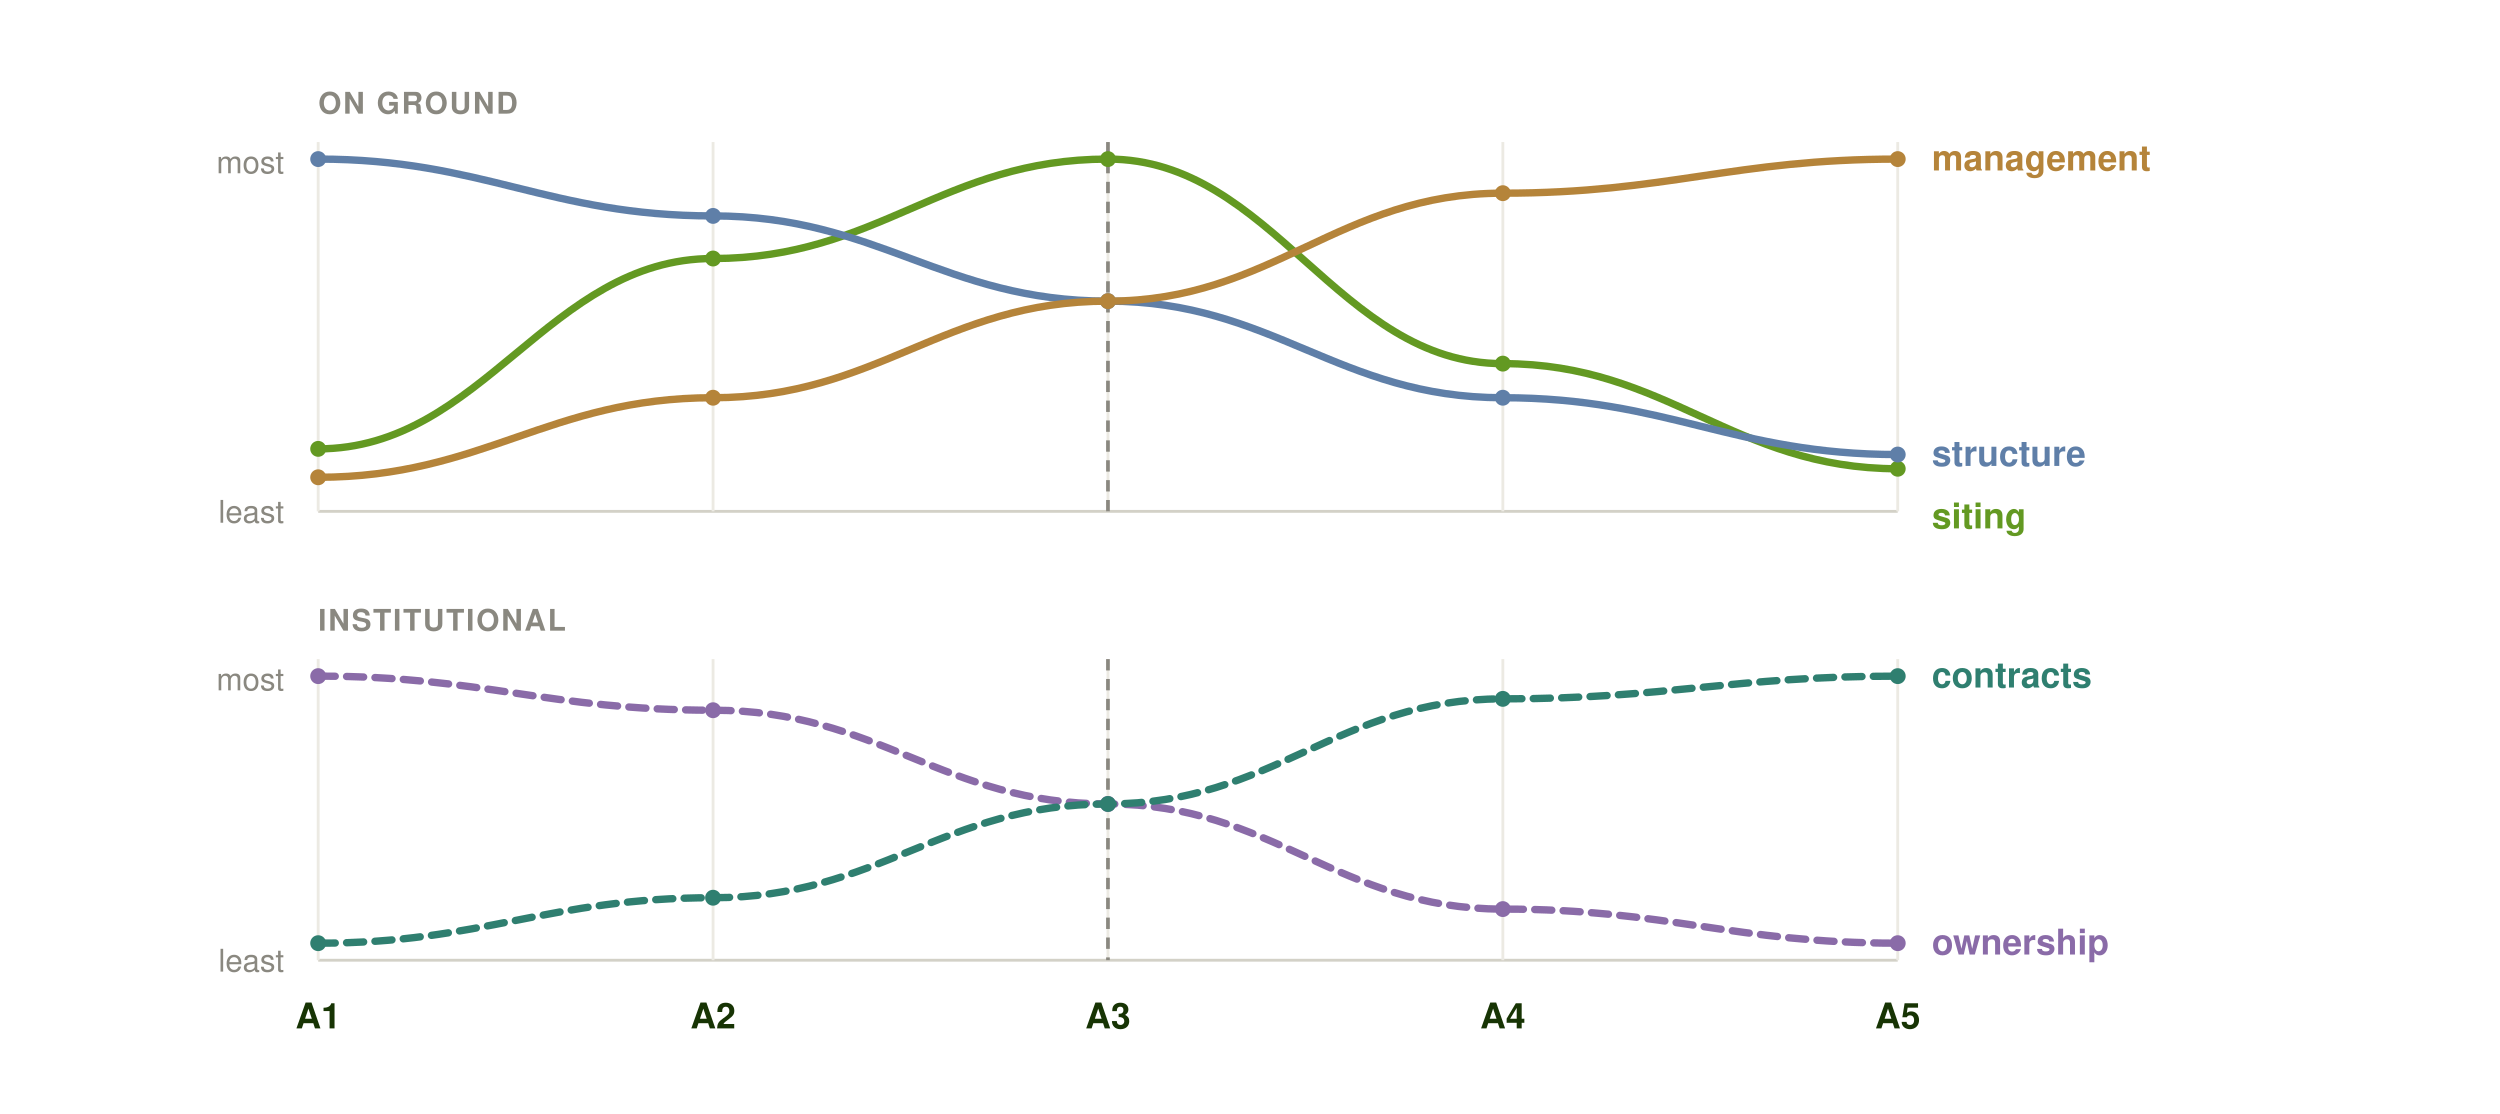
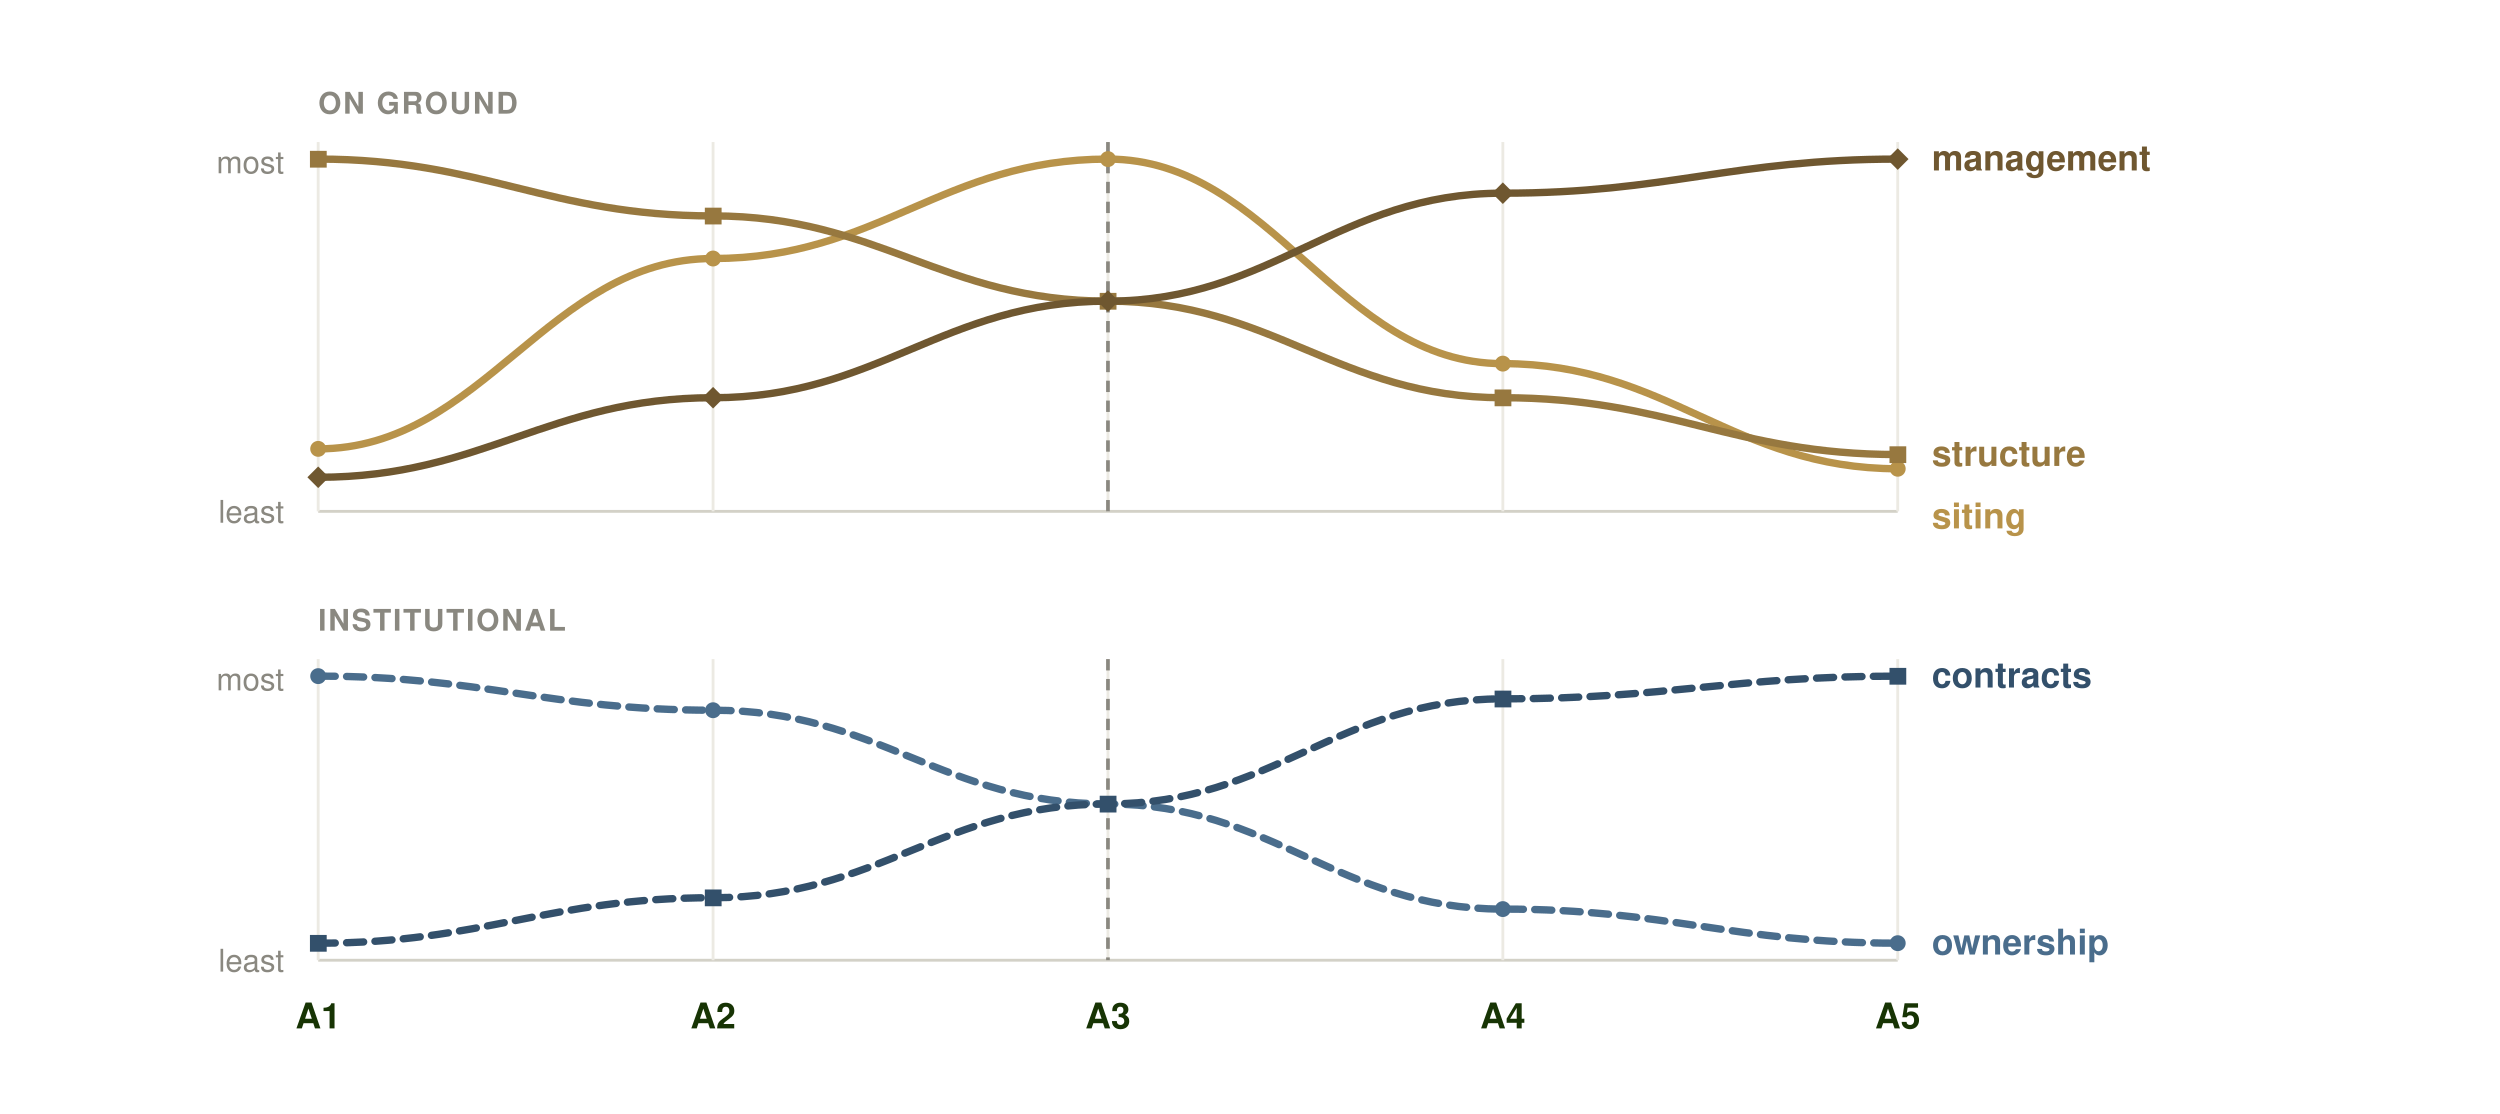
<svg xmlns="http://www.w3.org/2000/svg" width="880" height="392" viewBox="0 0 880 392" role="img">
  <style>
text{font-family:ui-sans-serif,system-ui,-apple-system,"Segoe UI",Helvetica,Arial,sans-serif}
.ax{font-size:11px;fill:#8a8880}
.zl{font-size:12.5px;font-weight:600;fill:#173404}
.cl{font-size:12.5px;font-weight:600}
.nt{font-size:11px;fill:#8a8880}
.eb{font-size:10.5px;font-weight:700;fill:#8a8880;letter-spacing:.06em}
</style>
  <text class="eb" x="112" y="40">ON GROUND</text>
  <line x1="112" y1="180" x2="668" y2="180" stroke="#d3d1c7" stroke-width="1" />
  <text class="ax" x="100" y="61" text-anchor="end">most</text>
  <text class="ax" x="100" y="184" text-anchor="end">least</text>
  <line x1="112" y1="50" x2="112" y2="180" stroke="#eceae3" stroke-width="1" />
  <line x1="251" y1="50" x2="251" y2="180" stroke="#eceae3" stroke-width="1" />
  <line x1="390" y1="50" x2="390" y2="180" stroke="#eceae3" stroke-width="1" />
  <line x1="529" y1="50" x2="529" y2="180" stroke="#eceae3" stroke-width="1" />
  <line x1="668" y1="50" x2="668" y2="180" stroke="#eceae3" stroke-width="1" />
  <line x1="390" y1="50" x2="390" y2="180" stroke="#8a8880" stroke-width="1.3" stroke-dasharray="4 3" />
-   <path d="M112,158 C170,158 193,91 251,91 C309,91 332,56 390,56 C448,56 471,128 529,128 C587,128 610,165 668,165" fill="none" stroke="#639922" stroke-width="2.6" stroke-linecap="round" />
-   <circle cx="112" cy="158" r="2.8" fill="#639922" />
-   <circle cx="251" cy="91" r="2.8" fill="#639922" />
-   <circle cx="390" cy="56" r="2.8" fill="#639922" />
-   <circle cx="529" cy="128" r="2.8" fill="#639922" />
-   <circle cx="668" cy="165" r="2.8" fill="#639922" />
-   <path d="M112,56 C170,56 193,76 251,76 C309,76 332,106 390,106 C448,106 471,140 529,140 C587,140 610,160 668,160" fill="none" stroke="#5f7fa8" stroke-width="2.6" stroke-linecap="round" />
-   <circle cx="112" cy="56" r="2.8" fill="#5f7fa8" />
-   <circle cx="251" cy="76" r="2.8" fill="#5f7fa8" />
-   <circle cx="390" cy="106" r="2.8" fill="#5f7fa8" />
-   <circle cx="529" cy="140" r="2.8" fill="#5f7fa8" />
-   <circle cx="668" cy="160" r="2.8" fill="#5f7fa8" />
-   <path d="M112,168 C170,168 193,140 251,140 C309,140 332,106 390,106 C448,106 471,68 529,68 C587,68 610,56 668,56" fill="none" stroke="#b5843a" stroke-width="2.6" stroke-linecap="round" />
-   <circle cx="112" cy="168" r="2.8" fill="#b5843a" />
-   <circle cx="251" cy="140" r="2.8" fill="#b5843a" />
-   <circle cx="390" cy="106" r="2.8" fill="#b5843a" />
-   <circle cx="529" cy="68" r="2.8" fill="#b5843a" />
-   <circle cx="668" cy="56" r="2.8" fill="#b5843a" />
-   <text class="cl" x="680" y="60" fill="#b5843a">management</text>
-   <text class="cl" x="680" y="164" fill="#5f7fa8">structure</text>
-   <text class="cl" x="680" y="186" fill="#639922">siting</text>
+   <path d="M112,158 C170,158 193,91 251,91 C309,91 332,56 390,56 C448,56 471,128 529,128 C587,128 610,165 668,165" fill="none" stroke="#b8934a" stroke-width="2.6" stroke-linecap="round" />
+   <circle cx="112" cy="158" r="2.8" fill="#b8934a" />
+   <circle cx="251" cy="91" r="2.8" fill="#b8934a" />
+   <circle cx="390" cy="56" r="2.8" fill="#b8934a" />
+   <circle cx="529" cy="128" r="2.8" fill="#b8934a" />
+   <circle cx="668" cy="165" r="2.8" fill="#b8934a" />
+   <path d="M112,56 C170,56 193,76 251,76 C309,76 332,106 390,106 C448,106 471,140 529,140 C587,140 610,160 668,160" fill="none" stroke="#97783f" stroke-width="2.6" stroke-linecap="round" />
+   <rect x="109.1" y="53.1" width="5.9" height="5.9" fill="#97783f" />
+   <rect x="248.1" y="73.1" width="5.9" height="5.9" fill="#97783f" />
+   <rect x="387.1" y="103.1" width="5.9" height="5.9" fill="#97783f" />
+   <rect x="526.1" y="137.1" width="5.9" height="5.9" fill="#97783f" />
+   <rect x="665.1" y="157.1" width="5.9" height="5.9" fill="#97783f" />
+   <path d="M112,168 C170,168 193,140 251,140 C309,140 332,106 390,106 C448,106 471,68 529,68 C587,68 610,56 668,56" fill="none" stroke="#6f5730" stroke-width="2.6" stroke-linecap="round" />
+   <path d="M112.0,164.2 L115.8,168.0 L112.0,171.8 L108.2,168.0 z" fill="#6f5730" />
+   <path d="M251.0,136.2 L254.8,140.0 L251.0,143.8 L247.2,140.0 z" fill="#6f5730" />
+   <path d="M390.0,102.2 L393.8,106.0 L390.0,109.8 L386.2,106.0 z" fill="#6f5730" />
+   <path d="M529.0,64.2 L532.8,68.0 L529.0,71.8 L525.2,68.0 z" fill="#6f5730" />
+   <path d="M668.0,52.2 L671.8,56.0 L668.0,59.8 L664.2,56.0 z" fill="#6f5730" />
+   <text class="cl" x="680" y="60" fill="#6f5730">management</text>
+   <text class="cl" x="680" y="164" fill="#97783f">structure</text>
+   <text class="cl" x="680" y="186" fill="#b8934a">siting</text>
  <text class="eb" x="112" y="222">INSTITUTIONAL</text>
  <line x1="112" y1="338" x2="668" y2="338" stroke="#d3d1c7" stroke-width="1" />
  <text class="ax" x="100" y="243" text-anchor="end">most</text>
  <text class="ax" x="100" y="342" text-anchor="end">least</text>
  <line x1="112" y1="232" x2="112" y2="338" stroke="#eceae3" stroke-width="1" />
  <line x1="251" y1="232" x2="251" y2="338" stroke="#eceae3" stroke-width="1" />
  <line x1="390" y1="232" x2="390" y2="338" stroke="#eceae3" stroke-width="1" />
  <line x1="529" y1="232" x2="529" y2="338" stroke="#eceae3" stroke-width="1" />
  <line x1="668" y1="232" x2="668" y2="338" stroke="#eceae3" stroke-width="1" />
  <line x1="390" y1="232" x2="390" y2="338" stroke="#8a8880" stroke-width="1.3" stroke-dasharray="4 3" />
-   <path d="M112,238 C170,238 193,250 251,250 C309,250 332,283 390,283 C448,283 471,320 529,320 C587,320 610,332 668,332" fill="none" stroke="#8a6ba8" stroke-width="2.6" stroke-linecap="round" stroke-dasharray="6 4" />
-   <circle cx="112" cy="238" r="2.8" fill="#8a6ba8" />
-   <circle cx="251" cy="250" r="2.8" fill="#8a6ba8" />
-   <circle cx="390" cy="283" r="2.8" fill="#8a6ba8" />
-   <circle cx="529" cy="320" r="2.8" fill="#8a6ba8" />
-   <circle cx="668" cy="332" r="2.8" fill="#8a6ba8" />
-   <path d="M112,332 C170,332 193,316 251,316 C309,316 332,283 390,283 C448,283 471,246 529,246 C587,246 610,238 668,238" fill="none" stroke="#2f7f70" stroke-width="2.6" stroke-linecap="round" stroke-dasharray="6 4" />
-   <circle cx="112" cy="332" r="2.8" fill="#2f7f70" />
-   <circle cx="251" cy="316" r="2.8" fill="#2f7f70" />
-   <circle cx="390" cy="283" r="2.8" fill="#2f7f70" />
-   <circle cx="529" cy="246" r="2.8" fill="#2f7f70" />
-   <circle cx="668" cy="238" r="2.8" fill="#2f7f70" />
-   <text class="cl" x="680" y="242" fill="#2f7f70">contracts</text>
-   <text class="cl" x="680" y="336" fill="#8a6ba8">ownership</text>
+   <path d="M112,238 C170,238 193,250 251,250 C309,250 332,283 390,283 C448,283 471,320 529,320 C587,320 610,332 668,332" fill="none" stroke="#4a6d8c" stroke-width="2.6" stroke-linecap="round" stroke-dasharray="6 4" />
+   <circle cx="112" cy="238" r="2.8" fill="#4a6d8c" />
+   <circle cx="251" cy="250" r="2.8" fill="#4a6d8c" />
+   <circle cx="390" cy="283" r="2.8" fill="#4a6d8c" />
+   <circle cx="529" cy="320" r="2.8" fill="#4a6d8c" />
+   <circle cx="668" cy="332" r="2.8" fill="#4a6d8c" />
+   <path d="M112,332 C170,332 193,316 251,316 C309,316 332,283 390,283 C448,283 471,246 529,246 C587,246 610,238 668,238" fill="none" stroke="#33506b" stroke-width="2.6" stroke-linecap="round" stroke-dasharray="6 4" />
+   <rect x="109.1" y="329.1" width="5.9" height="5.9" fill="#33506b" />
+   <rect x="248.1" y="313.1" width="5.9" height="5.9" fill="#33506b" />
+   <rect x="387.1" y="280.1" width="5.9" height="5.9" fill="#33506b" />
+   <rect x="526.1" y="243.1" width="5.9" height="5.9" fill="#33506b" />
+   <rect x="665.1" y="235.1" width="5.9" height="5.9" fill="#33506b" />
+   <text class="cl" x="680" y="242" fill="#33506b">contracts</text>
+   <text class="cl" x="680" y="336" fill="#4a6d8c">ownership</text>
  <text class="zl" x="112" y="362" text-anchor="middle">A1</text>
  <text class="zl" x="251" y="362" text-anchor="middle">A2</text>
  <text class="zl" x="390" y="362" text-anchor="middle" font-size="14.5px">A3</text>
  <text class="zl" x="529" y="362" text-anchor="middle">A4</text>
  <text class="zl" x="668" y="362" text-anchor="middle">A5</text>
</svg>
